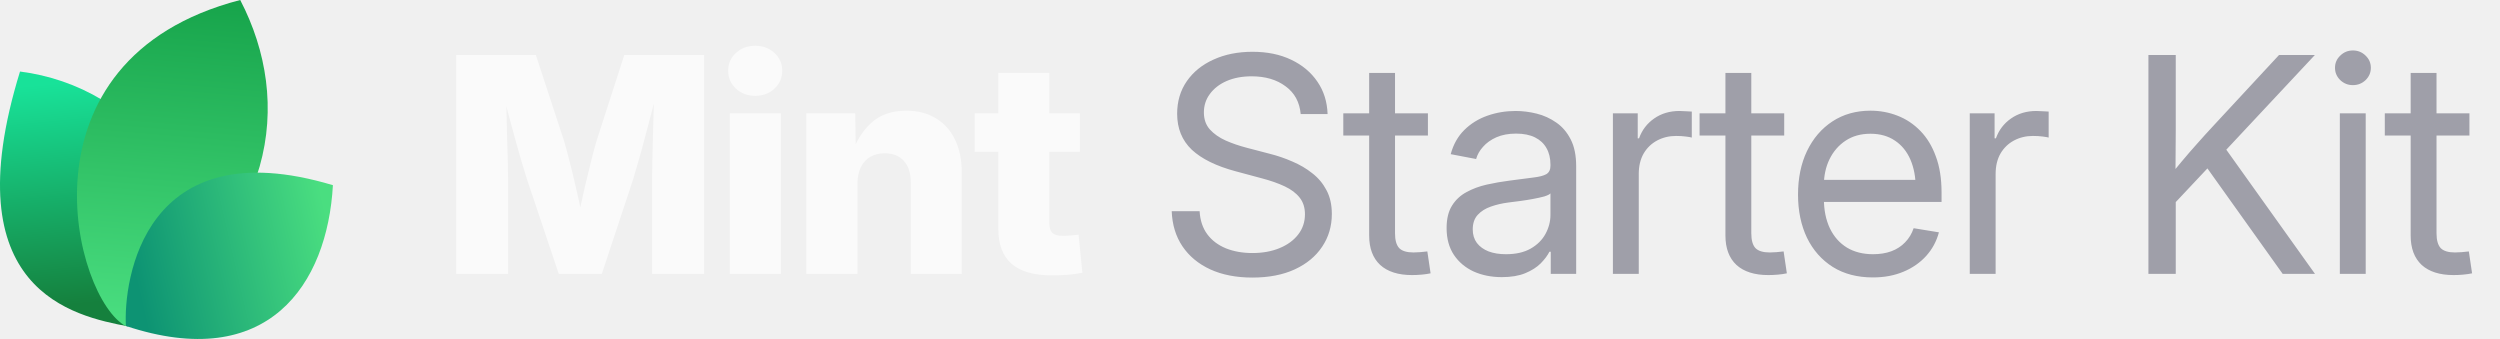
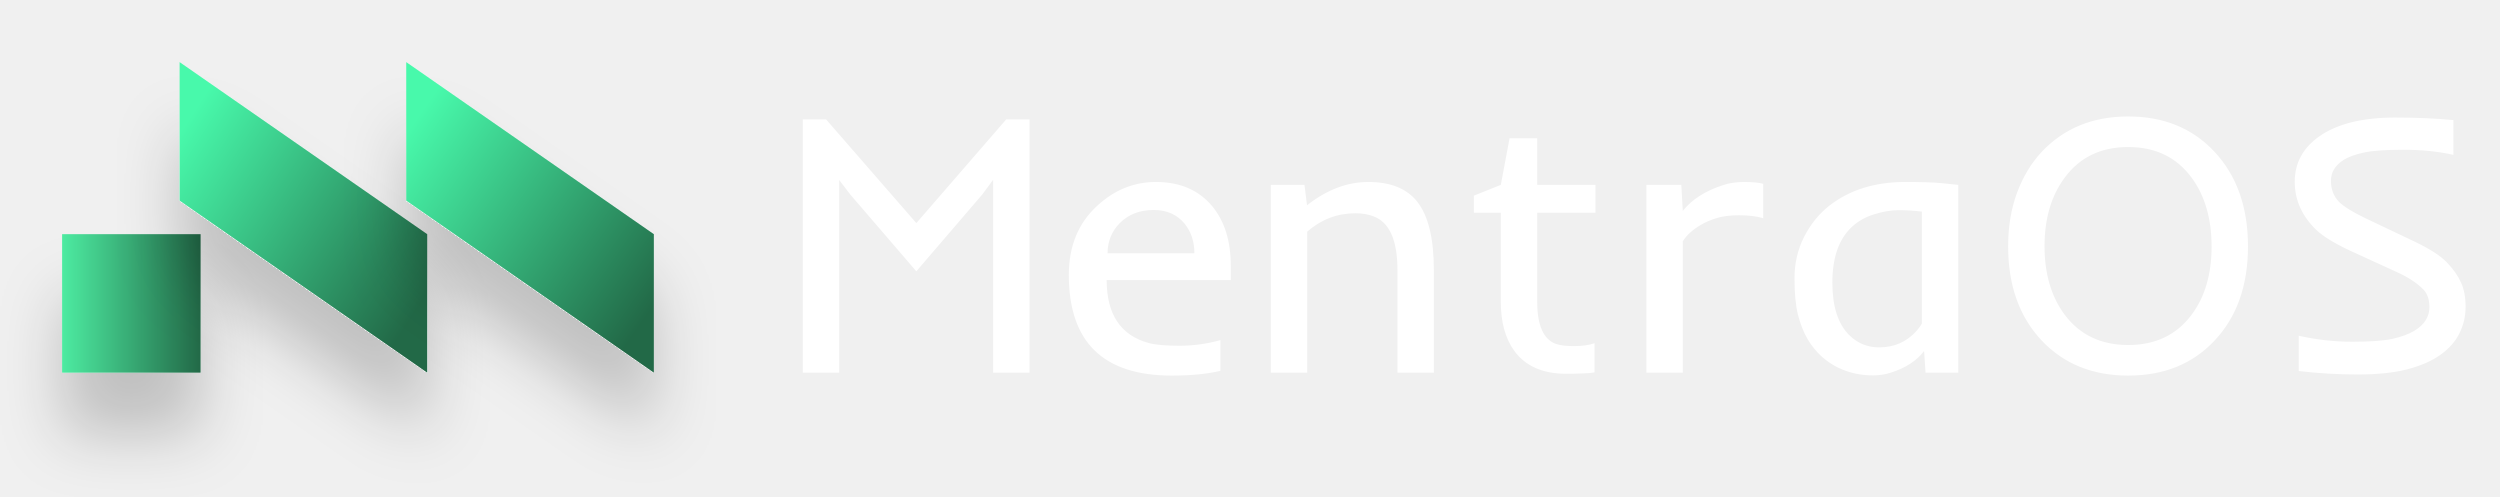
- <svg xmlns="http://www.w3.org/2000/svg" width="177" height="24" viewBox="0 0 177 24" fill="none">
-   <path d="M9.061 23.108C5.268 22.377 -3.391 20.627 1.417 5.064C9.634 6.099 16.973 14.064 9.061 23.108Z" fill="url(#paint0_linear_17557_2145)" />
-   <path d="M8.919 23.094C5.276 21.222 0.784 4.209 17.007 0C20.757 7.193 19.621 16.545 8.919 23.094Z" fill="url(#paint1_linear_17557_2145)" />
-   <path d="M8.914 23.079C8.735 19.882 10.159 9.085 23.57 13.111C23.181 20.123 18.984 26.418 8.914 23.079Z" fill="url(#paint2_linear_17557_2145)" />
-   <path d="M32.301 19.392V3.894H37.938L39.925 9.948C40.036 10.315 40.164 10.787 40.31 11.362C40.462 11.938 40.611 12.552 40.757 13.204C40.91 13.855 41.048 14.483 41.173 15.086C41.305 15.682 41.412 16.192 41.495 16.615H40.695C40.771 16.192 40.871 15.682 40.996 15.086C41.128 14.49 41.267 13.866 41.412 13.214C41.565 12.562 41.714 11.948 41.86 11.373C42.005 10.79 42.133 10.315 42.244 9.948L44.2 3.894H49.848V19.392H46.166V12.704C46.166 12.357 46.173 11.917 46.187 11.383C46.2 10.849 46.214 10.27 46.228 9.646C46.249 9.022 46.266 8.391 46.28 7.753C46.301 7.115 46.311 6.519 46.311 5.964H46.623C46.485 6.561 46.332 7.181 46.166 7.826C45.999 8.471 45.833 9.102 45.666 9.719C45.507 10.336 45.351 10.901 45.198 11.414C45.053 11.928 44.928 12.357 44.824 12.704L42.608 19.392H39.561L37.314 12.704C37.203 12.357 37.072 11.928 36.919 11.414C36.773 10.901 36.614 10.34 36.441 9.729C36.274 9.112 36.104 8.481 35.931 7.836C35.764 7.192 35.608 6.567 35.463 5.964H35.827C35.834 6.512 35.844 7.105 35.858 7.743C35.872 8.374 35.886 9.005 35.9 9.636C35.92 10.26 35.938 10.839 35.952 11.373C35.965 11.907 35.972 12.351 35.972 12.704V19.392H32.301ZM51.668 19.392V8.024H55.288V19.392H51.668ZM53.468 6.786C52.927 6.786 52.473 6.616 52.105 6.276C51.738 5.93 51.554 5.507 51.554 5.007C51.554 4.508 51.738 4.088 52.105 3.749C52.473 3.409 52.927 3.239 53.468 3.239C54.009 3.239 54.463 3.409 54.83 3.749C55.198 4.082 55.382 4.501 55.382 5.007C55.382 5.507 55.198 5.93 54.83 6.276C54.463 6.616 54.009 6.786 53.468 6.786ZM60.708 13.027V19.392H57.088V8.024H60.551L60.593 10.967H60.281C60.593 10.024 61.061 9.268 61.685 8.7C62.309 8.124 63.138 7.836 64.171 7.836C64.975 7.836 65.672 8.017 66.262 8.377C66.851 8.731 67.302 9.234 67.614 9.885C67.933 10.537 68.092 11.307 68.092 12.194V19.392H64.483V12.912C64.483 12.26 64.32 11.754 63.994 11.394C63.675 11.033 63.221 10.853 62.632 10.853C62.25 10.853 61.914 10.936 61.623 11.102C61.332 11.269 61.106 11.515 60.947 11.841C60.787 12.16 60.708 12.555 60.708 13.027ZM76.456 8.024V10.749H69.008V8.024H76.456ZM70.683 5.163H74.292V15.783C74.292 16.102 74.361 16.334 74.5 16.48C74.646 16.625 74.899 16.698 75.259 16.698C75.405 16.698 75.596 16.688 75.831 16.667C76.074 16.646 76.251 16.629 76.362 16.615L76.632 19.309C76.313 19.378 75.963 19.427 75.582 19.455C75.207 19.482 74.836 19.496 74.469 19.496C73.2 19.496 72.25 19.222 71.619 18.674C70.995 18.127 70.683 17.308 70.683 16.22V5.163Z" fill="#FAFAFA" />
-   <path d="M88.667 19.652C87.523 19.652 86.528 19.458 85.682 19.07C84.843 18.681 84.188 18.137 83.716 17.437C83.245 16.736 82.992 15.908 82.957 14.951H84.933C84.968 15.596 85.148 16.14 85.474 16.584C85.8 17.021 86.24 17.354 86.795 17.582C87.35 17.804 87.974 17.915 88.667 17.915C89.388 17.915 90.026 17.801 90.581 17.572C91.143 17.343 91.583 17.024 91.902 16.615C92.228 16.199 92.391 15.717 92.391 15.169C92.391 14.698 92.266 14.306 92.017 13.994C91.767 13.675 91.413 13.408 90.956 13.193C90.498 12.978 89.954 12.787 89.323 12.621L87.502 12.132C86.123 11.765 85.082 11.255 84.382 10.603C83.689 9.944 83.342 9.095 83.342 8.055C83.342 7.174 83.571 6.404 84.028 5.746C84.486 5.087 85.117 4.577 85.921 4.217C86.726 3.849 87.645 3.666 88.678 3.666C89.718 3.666 90.63 3.853 91.413 4.227C92.204 4.602 92.824 5.122 93.275 5.787C93.726 6.446 93.965 7.209 93.993 8.076H92.089C92.013 7.23 91.656 6.574 91.018 6.11C90.387 5.638 89.586 5.403 88.615 5.403C87.95 5.403 87.36 5.513 86.847 5.735C86.341 5.957 85.946 6.262 85.661 6.651C85.377 7.032 85.235 7.469 85.235 7.961C85.235 8.447 85.377 8.849 85.661 9.168C85.946 9.48 86.317 9.74 86.774 9.948C87.232 10.149 87.724 10.319 88.251 10.457L89.884 10.884C90.439 11.023 90.977 11.206 91.496 11.435C92.023 11.657 92.495 11.934 92.911 12.267C93.334 12.593 93.67 12.995 93.92 13.474C94.17 13.945 94.294 14.504 94.294 15.149C94.294 16.015 94.066 16.788 93.608 17.468C93.157 18.148 92.512 18.681 91.673 19.07C90.834 19.458 89.832 19.652 88.667 19.652ZM101.097 8.024V9.594H95.106V8.024H101.097ZM96.937 5.163H98.767V16.521C98.767 17 98.865 17.347 99.059 17.562C99.26 17.77 99.6 17.874 100.078 17.874C100.21 17.874 100.366 17.867 100.546 17.853C100.733 17.832 100.903 17.815 101.056 17.801L101.285 19.351C101.097 19.392 100.886 19.423 100.65 19.444C100.414 19.465 100.189 19.475 99.974 19.475C98.996 19.475 98.244 19.236 97.717 18.758C97.197 18.272 96.937 17.579 96.937 16.677V5.163ZM106.33 19.621C105.595 19.621 104.932 19.489 104.343 19.226C103.754 18.955 103.285 18.564 102.939 18.05C102.592 17.53 102.419 16.896 102.419 16.147C102.419 15.495 102.547 14.965 102.804 14.556C103.06 14.146 103.403 13.828 103.833 13.599C104.263 13.363 104.742 13.186 105.269 13.068C105.796 12.95 106.333 12.857 106.881 12.787C107.574 12.69 108.132 12.617 108.555 12.569C108.978 12.52 109.287 12.441 109.481 12.33C109.675 12.212 109.772 12.014 109.772 11.737V11.654C109.772 11.203 109.679 10.815 109.492 10.489C109.311 10.163 109.041 9.91 108.68 9.729C108.32 9.549 107.872 9.459 107.338 9.459C106.805 9.459 106.34 9.546 105.945 9.719C105.556 9.892 105.241 10.118 104.998 10.395C104.755 10.665 104.593 10.953 104.509 11.258L102.71 10.915C102.897 10.222 103.22 9.65 103.677 9.199C104.135 8.748 104.679 8.412 105.31 8.19C105.941 7.968 106.607 7.857 107.307 7.857C107.8 7.857 108.295 7.92 108.795 8.044C109.301 8.169 109.765 8.381 110.188 8.679C110.611 8.97 110.951 9.369 111.208 9.875C111.464 10.374 111.593 11.005 111.593 11.768V19.392H109.793V17.822H109.7C109.568 18.085 109.363 18.359 109.086 18.643C108.809 18.921 108.444 19.153 107.994 19.34C107.543 19.527 106.988 19.621 106.33 19.621ZM106.621 17.998C107.321 17.998 107.904 17.867 108.368 17.603C108.84 17.333 109.19 16.986 109.419 16.563C109.654 16.133 109.772 15.682 109.772 15.211V13.692C109.703 13.769 109.554 13.841 109.325 13.911C109.096 13.973 108.829 14.032 108.524 14.088C108.226 14.143 107.921 14.192 107.609 14.233C107.304 14.275 107.033 14.309 106.798 14.337C106.354 14.393 105.938 14.49 105.549 14.628C105.168 14.76 104.86 14.954 104.624 15.211C104.388 15.467 104.27 15.811 104.27 16.241C104.27 16.615 104.367 16.934 104.561 17.198C104.762 17.461 105.04 17.662 105.393 17.801C105.747 17.933 106.156 17.998 106.621 17.998ZM114.193 19.392V8.024H115.951V9.792H116.045C116.253 9.209 116.61 8.741 117.116 8.388C117.622 8.034 118.219 7.857 118.905 7.857C119.058 7.857 119.217 7.864 119.384 7.878C119.55 7.885 119.682 7.892 119.779 7.899V9.74C119.716 9.719 119.578 9.695 119.363 9.667C119.155 9.639 118.922 9.625 118.666 9.625C118.174 9.625 117.726 9.733 117.324 9.948C116.922 10.163 116.603 10.471 116.367 10.874C116.138 11.276 116.024 11.758 116.024 12.319V19.392H114.193ZM126.322 8.024V9.594H120.33V8.024H126.322ZM122.161 5.163H123.992V16.521C123.992 17 124.089 17.347 124.283 17.562C124.484 17.77 124.824 17.874 125.302 17.874C125.434 17.874 125.59 17.867 125.77 17.853C125.958 17.832 126.127 17.815 126.28 17.801L126.509 19.351C126.322 19.392 126.11 19.423 125.874 19.444C125.639 19.465 125.413 19.475 125.198 19.475C124.221 19.475 123.468 19.236 122.941 18.758C122.421 18.272 122.161 17.579 122.161 16.677V5.163ZM132.604 19.642C131.502 19.642 130.555 19.396 129.765 18.903C128.974 18.404 128.364 17.714 127.934 16.834C127.511 15.946 127.3 14.927 127.3 13.775C127.3 12.611 127.511 11.584 127.934 10.697C128.364 9.802 128.964 9.102 129.734 8.596C130.51 8.089 131.408 7.836 132.428 7.836C133.1 7.836 133.738 7.954 134.341 8.19C134.952 8.426 135.489 8.783 135.954 9.261C136.425 9.74 136.793 10.343 137.056 11.071C137.327 11.792 137.462 12.645 137.462 13.63V14.296H128.433V12.735H136.463L135.631 13.297C135.631 12.541 135.506 11.876 135.257 11.3C135.007 10.725 134.643 10.277 134.165 9.958C133.686 9.632 133.107 9.469 132.428 9.469C131.748 9.469 131.162 9.632 130.67 9.958C130.177 10.284 129.796 10.725 129.526 11.279C129.262 11.827 129.13 12.441 129.13 13.12V14.046C129.13 14.864 129.273 15.572 129.557 16.168C129.841 16.757 130.243 17.211 130.763 17.53C131.283 17.842 131.901 17.998 132.615 17.998C133.093 17.998 133.523 17.929 133.905 17.79C134.293 17.645 134.619 17.433 134.882 17.156C135.153 16.879 135.354 16.546 135.486 16.157L137.275 16.449C137.108 17.08 136.81 17.634 136.38 18.113C135.95 18.591 135.413 18.966 134.768 19.236C134.123 19.507 133.402 19.642 132.604 19.642ZM139.459 19.392V8.024H141.217V9.792H141.311C141.519 9.209 141.876 8.741 142.382 8.388C142.888 8.034 143.485 7.857 144.171 7.857C144.324 7.857 144.483 7.864 144.649 7.878C144.816 7.885 144.948 7.892 145.045 7.899V9.74C144.982 9.719 144.844 9.695 144.629 9.667C144.421 9.639 144.188 9.625 143.932 9.625C143.439 9.625 142.992 9.733 142.59 9.948C142.188 10.163 141.869 10.471 141.633 10.874C141.404 11.276 141.29 11.758 141.29 12.319V19.392H139.459ZM153.429 14.961V12.715C153.783 12.257 154.136 11.82 154.49 11.404C154.844 10.981 155.204 10.565 155.572 10.156C155.939 9.74 156.314 9.327 156.695 8.918L161.355 3.894H163.893L157.277 10.967H157.184L153.429 14.961ZM152.108 19.392V3.894H154.043V9.241L154.022 12.559L154.043 13.505V19.392H152.108ZM161.615 19.392L155.967 11.477L157.173 9.969L163.903 19.392H161.615ZM165.661 19.392V8.024H167.492V19.392H165.661ZM166.587 6.027C166.24 6.027 165.942 5.909 165.692 5.673C165.443 5.43 165.318 5.139 165.318 4.799C165.318 4.459 165.443 4.172 165.692 3.936C165.942 3.693 166.24 3.572 166.587 3.572C166.934 3.572 167.232 3.693 167.482 3.936C167.731 4.172 167.856 4.459 167.856 4.799C167.856 5.139 167.731 5.43 167.482 5.673C167.232 5.909 166.934 6.027 166.587 6.027ZM174.836 8.024V9.594H168.844V8.024H174.836ZM170.675 5.163H172.506V16.521C172.506 17 172.603 17.347 172.797 17.562C172.998 17.77 173.338 17.874 173.816 17.874C173.948 17.874 174.104 17.867 174.284 17.853C174.472 17.832 174.641 17.815 174.794 17.801L175.023 19.351C174.836 19.392 174.624 19.423 174.388 19.444C174.153 19.465 173.927 19.475 173.712 19.475C172.735 19.475 171.982 19.236 171.455 18.758C170.935 18.272 170.675 17.579 170.675 16.677V5.163Z" fill="#9F9FA9" />
+ <svg xmlns="http://www.w3.org/2000/svg" width="161" height="32" viewBox="0 0 161 32" fill="none">
+   <g filter="url(#filter0_d_175_30)">
+     <rect x="4" y="15.081" width="8.919" height="8.919" fill="url(#paint0_linear_175_30)" />
+   </g>
+   <g filter="url(#filter1_d_175_30)">
+     <path d="M11.567 4V12.919L27.513 24V15.081L11.567 4Z" fill="url(#paint1_linear_175_30)" />
+   </g>
+   <g filter="url(#filter2_d_175_30)">
+     <path d="M26.162 4V12.919L42.108 24V15.081L26.162 4Z" fill="url(#paint2_linear_175_30)" />
+   </g>
+   <path d="M51.699 7.688H53.199L59.012 14.367L64.801 7.688H66.301V24H63.957V11.578L63.266 12.516L59.012 17.473L54.758 12.527L54.043 11.59V24H51.699V7.688ZM75.465 24.188C71.043 24.188 68.832 22.027 68.832 17.707C68.832 15.848 69.445 14.359 70.672 13.242C71.773 12.227 73.031 11.719 74.445 11.719C75.984 11.719 77.188 12.234 78.055 13.266C78.859 14.227 79.262 15.512 79.262 17.121V18.035H71.269C71.269 20.246 72.172 21.598 73.977 22.09C74.406 22.207 75.066 22.266 75.957 22.266C76.856 22.266 77.734 22.145 78.594 21.902V23.883C77.734 24.086 76.691 24.188 75.465 24.188ZM76.918 16.312C76.918 15.562 76.711 14.93 76.297 14.414C75.812 13.82 75.144 13.523 74.293 13.523C73.394 13.523 72.664 13.809 72.102 14.379C71.586 14.91 71.328 15.555 71.328 16.312H76.918ZM87.289 13.734C86.125 13.734 85.09 14.129 84.184 14.918V24H81.84V11.906H84.008L84.172 13.219C85.445 12.219 86.762 11.719 88.121 11.719C89.559 11.719 90.613 12.148 91.285 13.008C91.988 13.914 92.34 15.375 92.34 17.391V24H89.996V17.391C89.996 15.453 89.473 14.297 88.426 13.922C88.09 13.797 87.711 13.734 87.289 13.734ZM100.203 22.148C100.461 22.242 100.852 22.289 101.375 22.289C101.898 22.289 102.336 22.227 102.688 22.102V23.977C102.523 24.016 102.285 24.039 101.973 24.047L101.234 24.07C101.07 24.07 100.945 24.07 100.859 24.07C99.352 24.07 98.238 23.578 97.519 22.594C96.941 21.797 96.652 20.742 96.652 19.43V13.699H94.918V12.598L96.652 11.906L97.215 8.906H98.996V11.906H102.746V13.699H98.996V19.418C98.996 20.949 99.398 21.859 100.203 22.148ZM113.551 14.051C113.121 13.926 112.605 13.863 112.004 13.863C111.41 13.863 110.922 13.926 110.539 14.051C110.156 14.168 109.82 14.312 109.531 14.484C109 14.797 108.613 15.148 108.371 15.539V24H106.027V11.906H108.277L108.371 13.582C108.957 12.848 109.812 12.297 110.938 11.93C111.344 11.789 111.809 11.719 112.332 11.719C112.855 11.719 113.262 11.758 113.551 11.836V14.051ZM116.41 21.844C116.152 21.398 115.945 20.875 115.789 20.273C115.641 19.672 115.566 18.887 115.566 17.918C115.566 16.949 115.773 16.059 116.188 15.246C116.609 14.426 117.156 13.754 117.828 13.23C119.133 12.223 120.754 11.719 122.691 11.719C123.699 11.719 124.461 11.742 124.977 11.789C124.977 11.789 125.355 11.828 126.113 11.906V24H124.004L123.91 22.605C123.441 23.23 122.727 23.695 121.766 24C121.398 24.117 121.02 24.176 120.629 24.176C120.246 24.176 119.867 24.137 119.492 24.059C119.117 23.98 118.742 23.852 118.367 23.672C118 23.492 117.648 23.254 117.312 22.957C116.977 22.652 116.676 22.281 116.41 21.844ZM123.77 13.629C123.27 13.566 122.77 13.535 122.27 13.535C121.777 13.535 121.25 13.625 120.688 13.805C120.125 13.977 119.645 14.25 119.246 14.625C118.418 15.406 118.004 16.598 118.004 18.199C118.004 19.715 118.359 20.836 119.07 21.562C119.609 22.102 120.258 22.371 121.016 22.371C121.992 22.371 122.797 22.016 123.43 21.305C123.586 21.125 123.699 20.965 123.77 20.824V13.629ZM129.324 15.867C129.324 14.594 129.516 13.441 129.898 12.41C130.281 11.379 130.812 10.5 131.492 9.773C132.922 8.258 134.777 7.5 137.059 7.5C139.348 7.5 141.199 8.258 142.613 9.773C144.051 11.312 144.77 13.344 144.77 15.867C144.77 18.391 144.051 20.414 142.613 21.938C141.207 23.438 139.355 24.188 137.059 24.188C134.77 24.188 132.914 23.438 131.492 21.938C130.047 20.406 129.324 18.383 129.324 15.867ZM131.668 15.855C131.668 17.637 132.102 19.109 132.969 20.273C133.945 21.57 135.309 22.219 137.059 22.219C138.809 22.219 140.168 21.57 141.137 20.273C141.996 19.125 142.426 17.66 142.426 15.879C142.426 14.082 141.996 12.602 141.137 11.438C140.168 10.125 138.809 9.469 137.059 9.469C135.301 9.469 133.938 10.125 132.969 11.438C132.102 12.602 131.668 14.074 131.668 15.855ZM157.145 22.863C156.59 23.254 155.879 23.562 155.012 23.789C154.145 24.008 153.082 24.117 151.824 24.117C150.574 24.117 149.312 24.043 148.039 23.895V21.621C149.18 21.879 150.328 22.008 151.484 22.008C152.641 22.008 153.508 21.945 154.086 21.82C154.664 21.688 155.129 21.516 155.48 21.305C156.129 20.914 156.453 20.406 156.453 19.781C156.453 19.297 156.328 18.922 156.078 18.656C155.68 18.242 155.105 17.863 154.355 17.52L151.355 16.148C150.324 15.664 149.594 15.215 149.164 14.801C148.242 13.91 147.781 12.879 147.781 11.707C147.781 10.504 148.305 9.531 149.352 8.789C150.5 7.977 152.133 7.57 154.25 7.57C155.617 7.57 156.867 7.625 158 7.734V9.973C157.039 9.754 155.965 9.645 154.777 9.645C153.598 9.645 152.738 9.707 152.199 9.832C151.668 9.949 151.25 10.102 150.945 10.289C150.391 10.633 150.113 11.086 150.113 11.648C150.113 12.195 150.289 12.648 150.641 13.008C150.953 13.312 151.523 13.664 152.352 14.062L155.434 15.527C156.457 16.012 157.172 16.469 157.578 16.898C157.992 17.328 158.297 17.762 158.492 18.199C158.688 18.629 158.785 19.148 158.785 19.758C158.785 20.359 158.652 20.93 158.387 21.469C158.121 22 157.707 22.465 157.145 22.863Z" fill="white" />
  <defs>
-     <linearGradient id="paint0_linear_17557_2145" x1="3.776" y1="5.916" x2="5.232" y2="21.559" gradientUnits="userSpaceOnUse">
-       <stop stop-color="#18E299" />
-       <stop offset="1" stop-color="#15803D" />
+     <filter id="filter0_d_175_30" x="0" y="15.081" width="16.919" height="16.919" filterUnits="userSpaceOnUse" color-interpolation-filters="sRGB">
+       <feFlood flood-opacity="0" result="BackgroundImageFix" />
+       <feColorMatrix in="SourceAlpha" type="matrix" values="0 0 0 0 0 0 0 0 0 0 0 0 0 0 0 0 0 0 127 0" result="hardAlpha" />
+       <feOffset dy="4" />
+       <feGaussianBlur stdDeviation="2" />
+       <feComposite in2="hardAlpha" operator="out" />
+       <feColorMatrix type="matrix" values="0 0 0 0 0 0 0 0 0 0 0 0 0 0 0 0 0 0 0.2 0" />
+       <feBlend mode="normal" in2="BackgroundImageFix" result="effect1_dropShadow_175_30" />
+       <feBlend mode="normal" in="SourceGraphic" in2="effect1_dropShadow_175_30" result="shape" />
+     </filter>
+     <filter id="filter1_d_175_30" x="7.567" y="4" width="23.946" height="28" filterUnits="userSpaceOnUse" color-interpolation-filters="sRGB">
+       <feFlood flood-opacity="0" result="BackgroundImageFix" />
+       <feColorMatrix in="SourceAlpha" type="matrix" values="0 0 0 0 0 0 0 0 0 0 0 0 0 0 0 0 0 0 127 0" result="hardAlpha" />
+       <feOffset dy="4" />
+       <feGaussianBlur stdDeviation="2" />
+       <feComposite in2="hardAlpha" operator="out" />
+       <feColorMatrix type="matrix" values="0 0 0 0 0 0 0 0 0 0 0 0 0 0 0 0 0 0 0.2 0" />
+       <feBlend mode="normal" in2="BackgroundImageFix" result="effect1_dropShadow_175_30" />
+       <feBlend mode="normal" in="SourceGraphic" in2="effect1_dropShadow_175_30" result="shape" />
+     </filter>
+     <filter id="filter2_d_175_30" x="22.162" y="4" width="23.946" height="28" filterUnits="userSpaceOnUse" color-interpolation-filters="sRGB">
+       <feFlood flood-opacity="0" result="BackgroundImageFix" />
+       <feColorMatrix in="SourceAlpha" type="matrix" values="0 0 0 0 0 0 0 0 0 0 0 0 0 0 0 0 0 0 127 0" result="hardAlpha" />
+       <feOffset dy="4" />
+       <feGaussianBlur stdDeviation="2" />
+       <feComposite in2="hardAlpha" operator="out" />
+       <feColorMatrix type="matrix" values="0 0 0 0 0 0 0 0 0 0 0 0 0 0 0 0 0 0 0.2 0" />
+       <feBlend mode="normal" in2="BackgroundImageFix" result="effect1_dropShadow_175_30" />
+       <feBlend mode="normal" in="SourceGraphic" in2="effect1_dropShadow_175_30" result="shape" />
+     </filter>
+     <linearGradient id="paint0_linear_175_30" x1="4" y1="15.081" x2="12.919" y2="15.081" gradientUnits="userSpaceOnUse">
+       <stop stop-color="#4DEBA1" />
+       <stop offset="1" stop-color="#226947" />
    </linearGradient>
-     <linearGradient id="paint1_linear_17557_2145" x1="12.171" y1="-0.718" x2="10.19" y2="22.983" gradientUnits="userSpaceOnUse">
-       <stop stop-color="#16A34A" />
-       <stop offset="1" stop-color="#4ADE80" />
+     <linearGradient id="paint1_linear_175_30" x1="11.567" y1="8.595" x2="27.513" y2="18.865" gradientUnits="userSpaceOnUse">
+       <stop stop-color="#48F9AB" />
+       <stop offset="1" stop-color="#226947" />
    </linearGradient>
-     <linearGradient id="paint2_linear_17557_2145" x1="23.133" y1="15.353" x2="9.338" y2="18.52" gradientUnits="userSpaceOnUse">
-       <stop stop-color="#4ADE80" />
-       <stop offset="1" stop-color="#0D9373" />
+     <linearGradient id="paint2_linear_175_30" x1="26.162" y1="8.595" x2="42.108" y2="19.676" gradientUnits="userSpaceOnUse">
+       <stop stop-color="#48F9AB" />
+       <stop offset="1" stop-color="#226947" />
    </linearGradient>
  </defs>
</svg>
